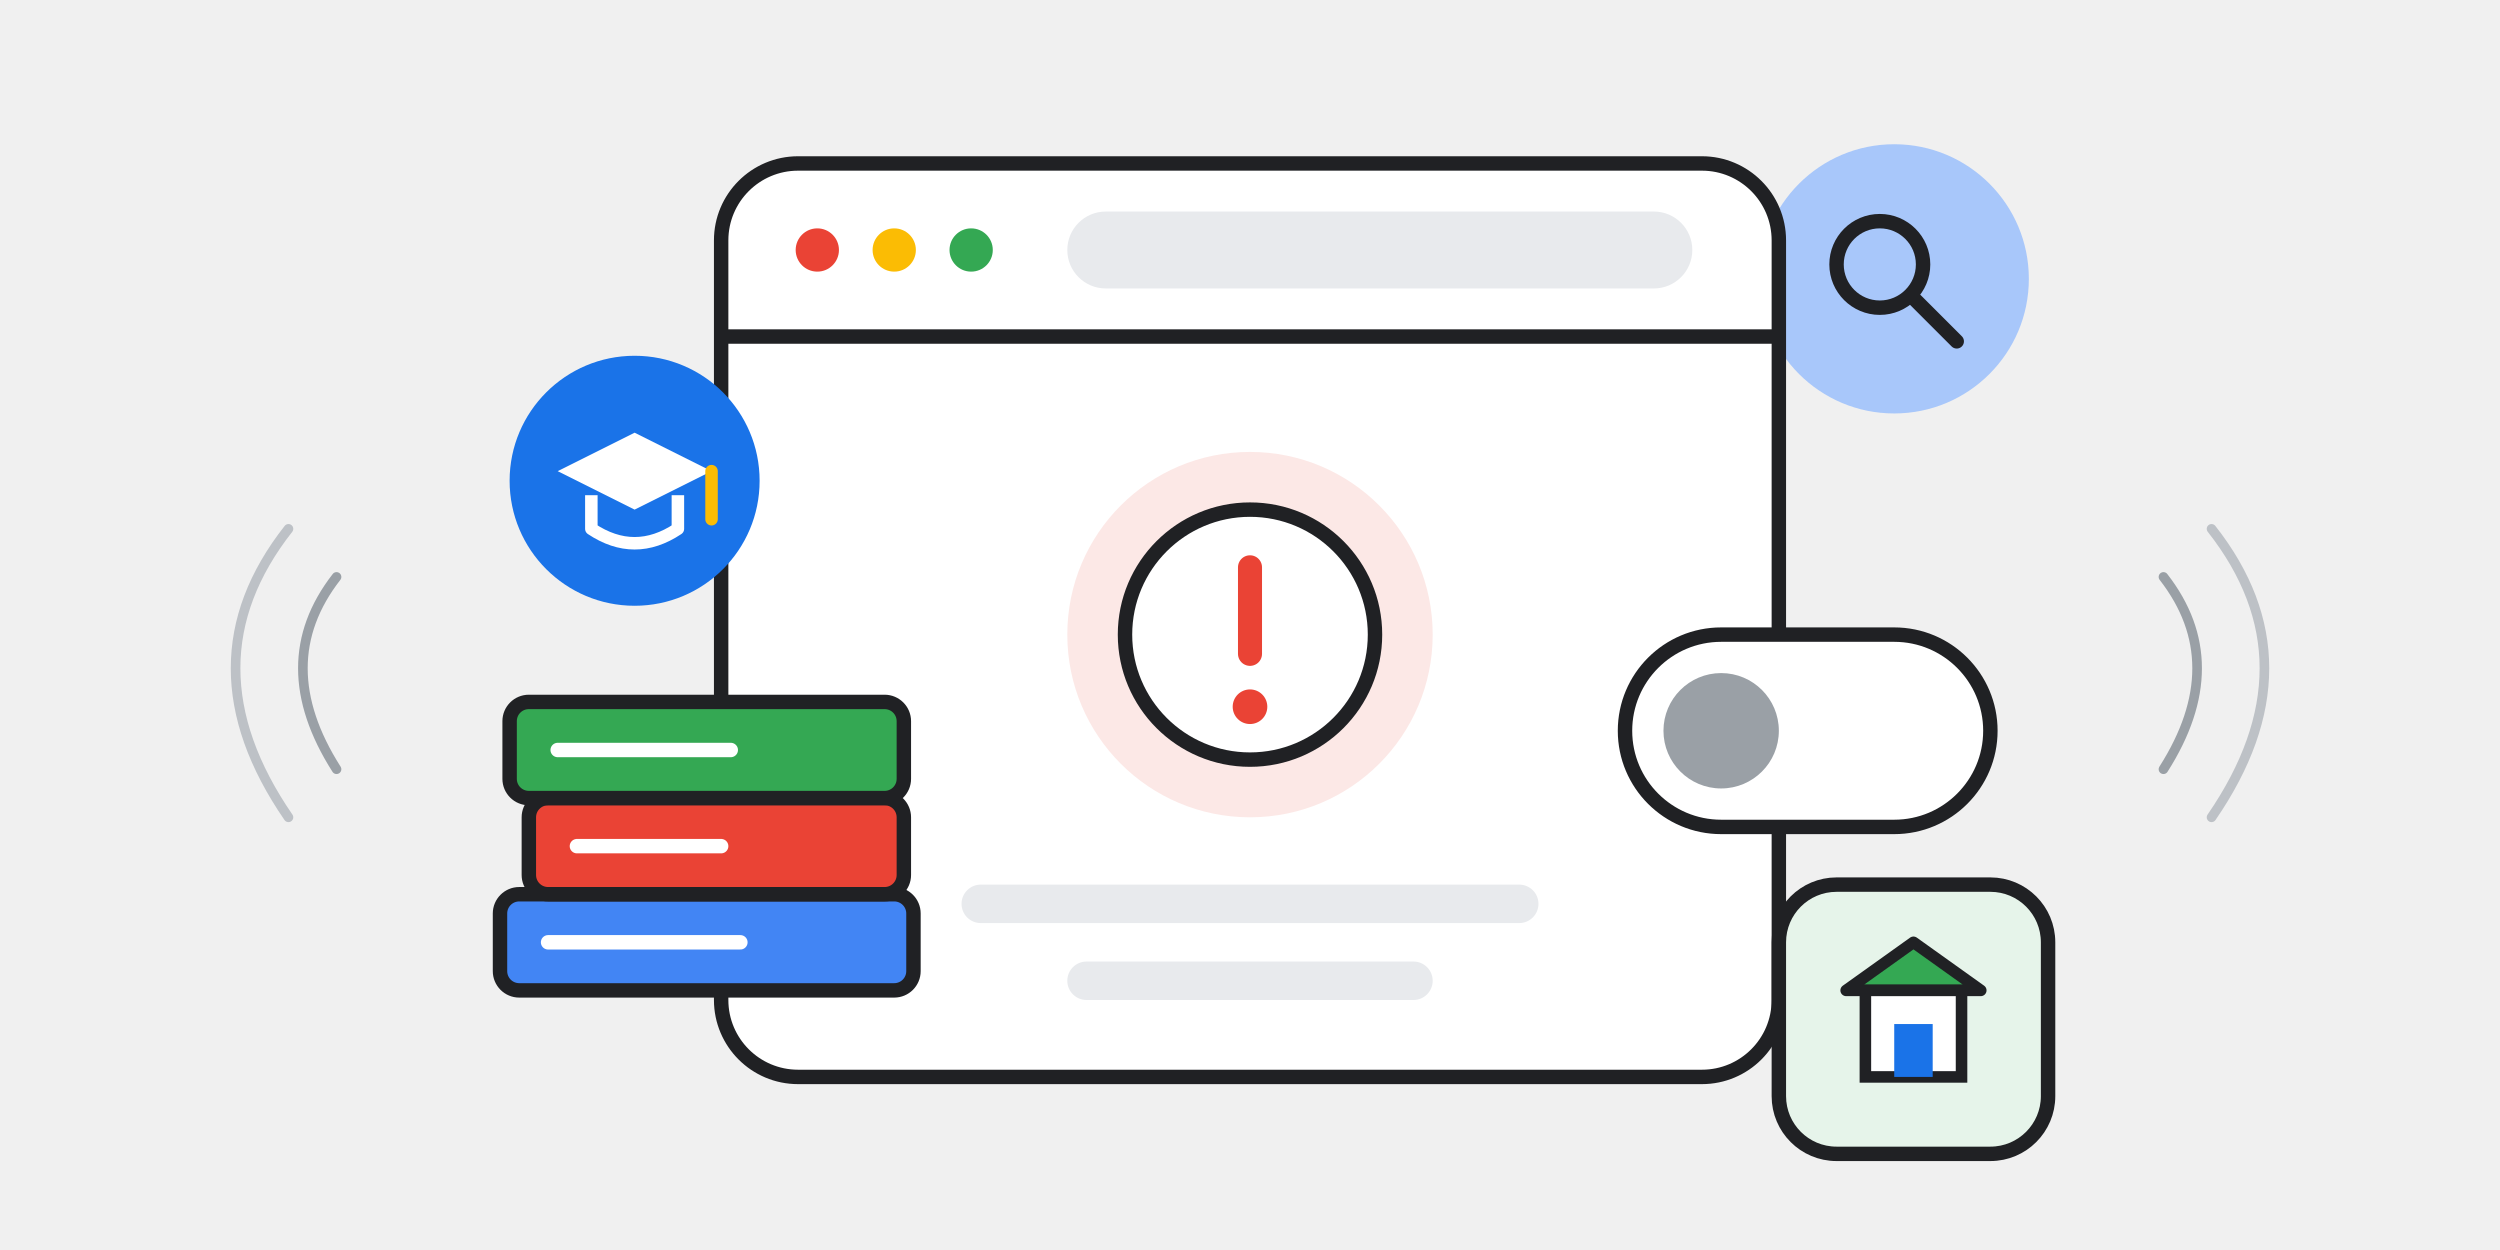
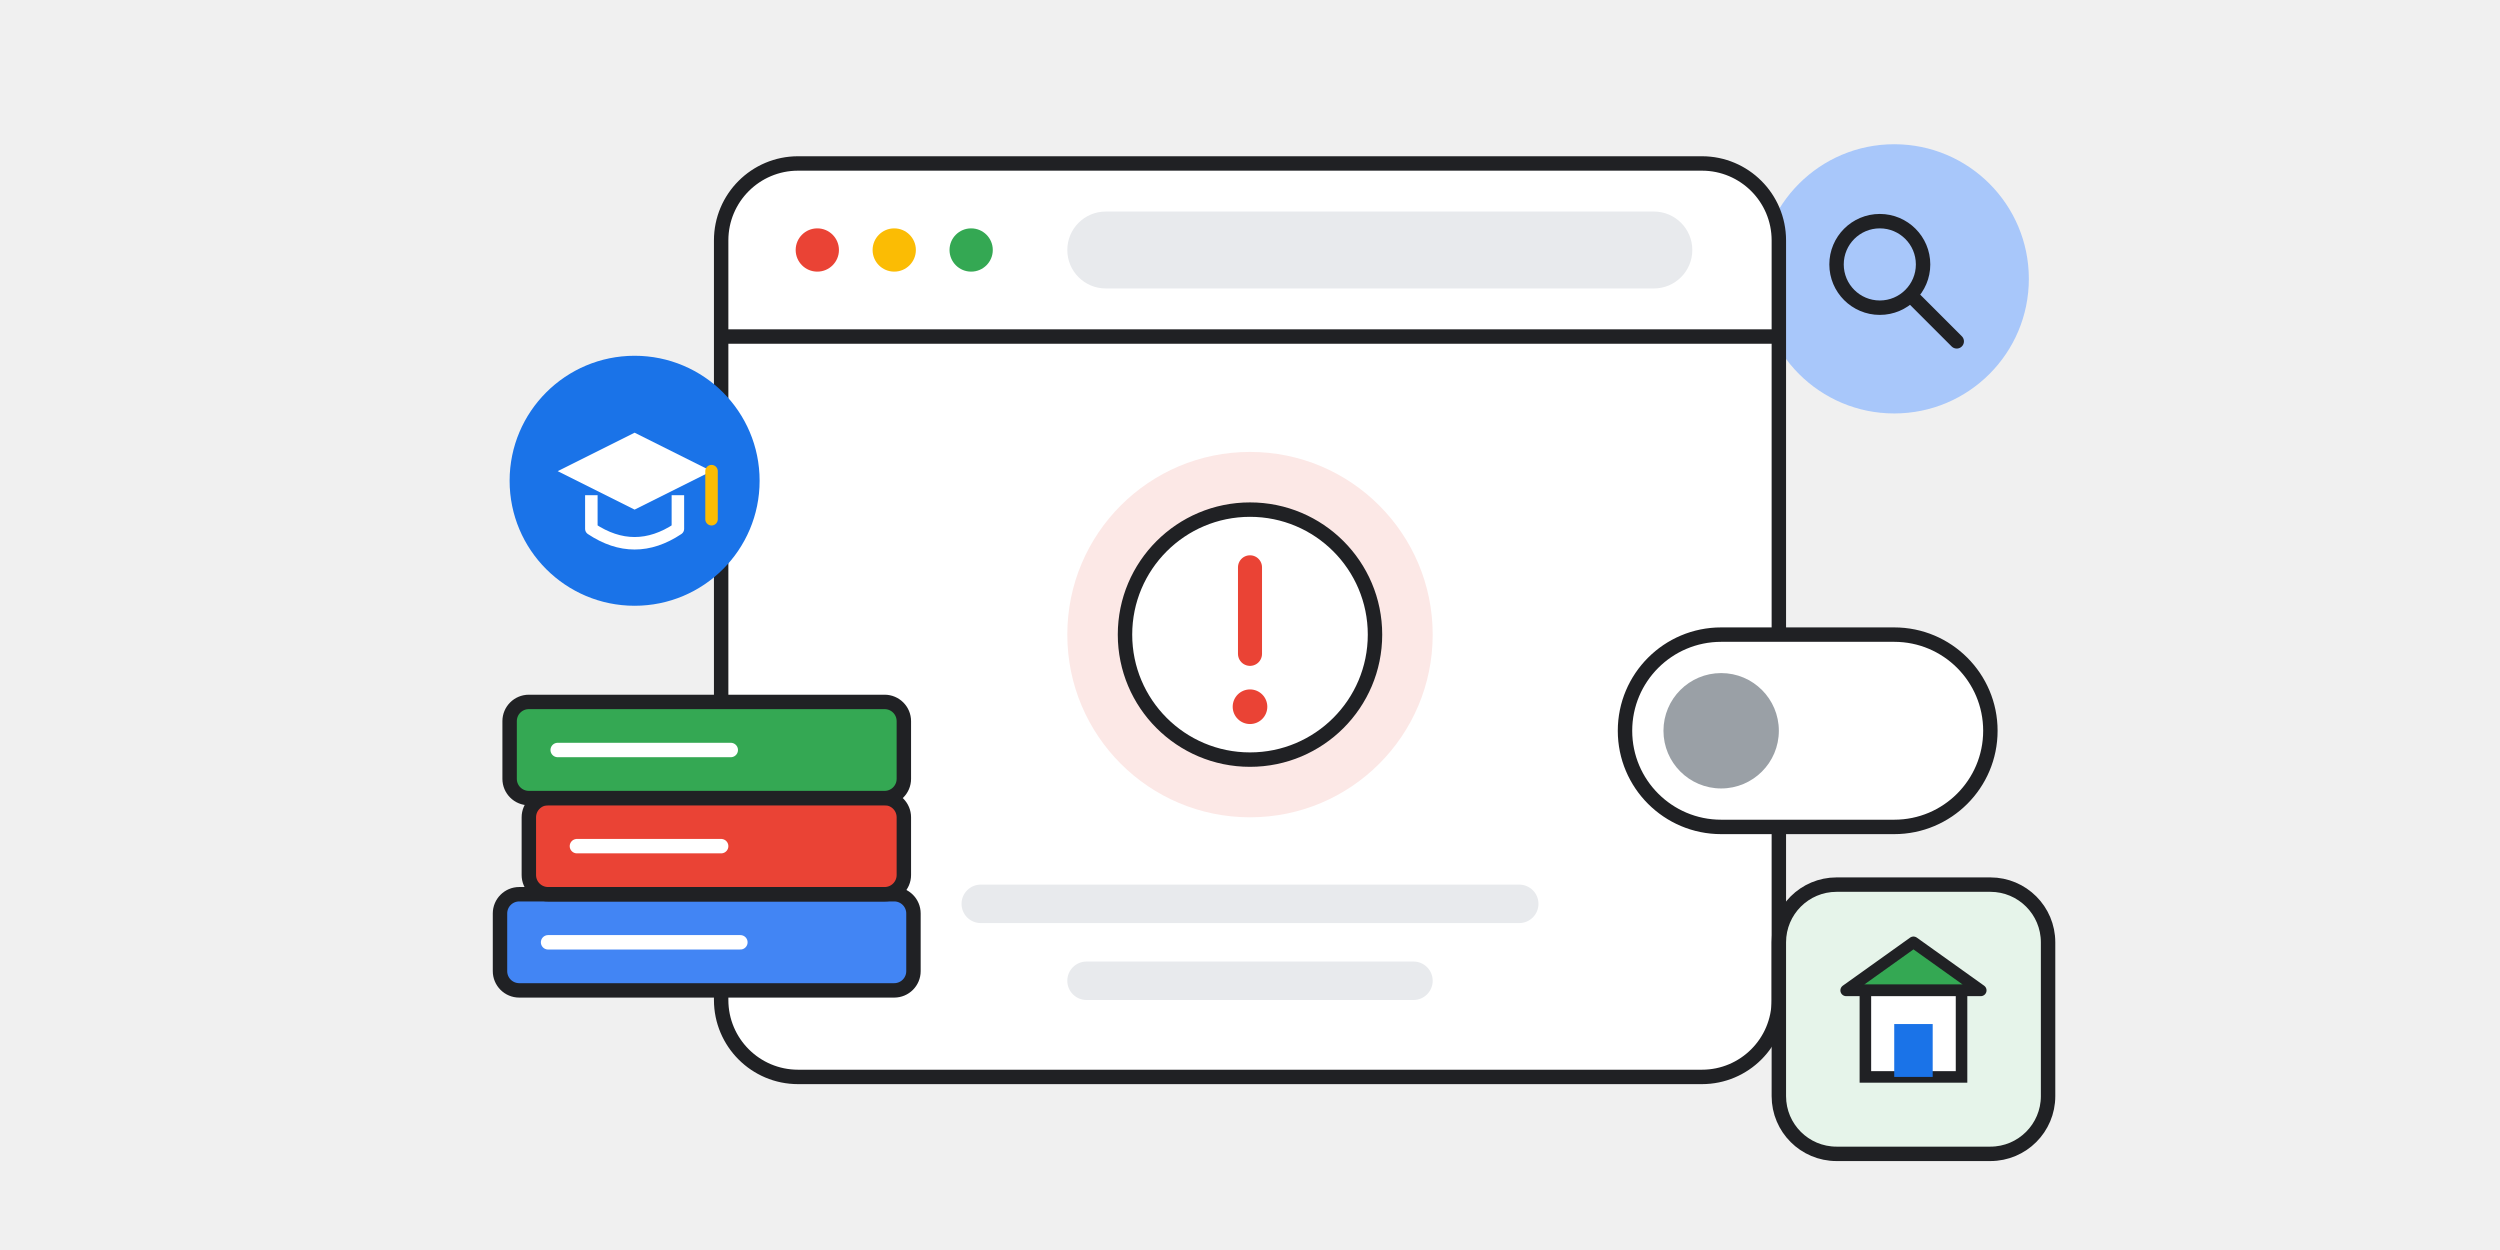
<svg xmlns="http://www.w3.org/2000/svg" viewBox="0 0 520 260" width="520" height="260">
-   <path d="M70 120 q-14 18 0 40" fill="none" stroke="#9aa0a6" stroke-width="2" stroke-linecap="round" />
-   <path d="M450 120 q14 18 0 40" fill="none" stroke="#9aa0a6" stroke-width="2" stroke-linecap="round" />
-   <path d="M60 110 q-22 28 0 60" fill="none" stroke="#bdc1c6" stroke-width="2" stroke-linecap="round" />
-   <path d="M460 110 q22 28 0 60" fill="none" stroke="#bdc1c6" stroke-width="2" stroke-linecap="round" />
  <circle cx="394" cy="58" r="28" fill="#a8c7fa" />
  <circle cx="391" cy="55" r="9" fill="none" stroke="#202124" stroke-width="3" />
  <path d="M398 62 l9 9" stroke="#202124" stroke-width="3" stroke-linecap="round" />
  <rect x="150" y="34" width="220" height="190" rx="16" fill="#fff" stroke="#202124" stroke-width="3" />
  <path d="M150 70 H370" stroke="#202124" stroke-width="3" />
  <circle cx="170" cy="52" r="4.5" fill="#ea4335" />
  <circle cx="186" cy="52" r="4.5" fill="#fbbc04" />
  <circle cx="202" cy="52" r="4.5" fill="#34a853" />
  <rect x="222" y="44" width="130" height="16" rx="8" fill="#e8eaed" />
  <circle cx="260" cy="132" r="38" fill="#fce8e6" />
  <circle cx="260" cy="132" r="26" fill="#fff" stroke="#202124" stroke-width="3" />
  <path d="M260 118 v18" stroke="#ea4335" stroke-width="5" stroke-linecap="round" />
  <circle cx="260" cy="147" r="3.6" fill="#ea4335" />
  <rect x="200" y="184" width="120" height="8" rx="4" fill="#e8eaed" />
  <rect x="222" y="200" width="76" height="8" rx="4" fill="#e8eaed" />
  <circle cx="132" cy="100" r="26" fill="#1a73e8" />
  <path d="M116 98 L132 90 L148 98 L132 106Z" fill="#ffffff" />
  <path d="M123 103 v7 q9 6 18 0 v-7" fill="none" stroke="#ffffff" stroke-width="2.6" stroke-linejoin="round" />
  <path d="M148 98 v10" stroke="#fbbc04" stroke-width="2.6" stroke-linecap="round" />
  <rect x="104" y="186" width="86" height="20" rx="4" fill="#4285f4" stroke="#202124" stroke-width="3" />
  <path d="M114 196 h40" stroke="#fff" stroke-width="3" stroke-linecap="round" />
  <rect x="110" y="166" width="78" height="20" rx="4" fill="#ea4335" stroke="#202124" stroke-width="3" />
  <path d="M120 176 h30" stroke="#fff" stroke-width="3" stroke-linecap="round" />
  <rect x="106" y="146" width="82" height="20" rx="4" fill="#34a853" stroke="#202124" stroke-width="3" />
  <path d="M116 156 h36" stroke="#fff" stroke-width="3" stroke-linecap="round" />
  <rect x="338" y="132" width="76" height="40" rx="20" fill="#fff" stroke="#202124" stroke-width="3" />
  <circle cx="358" cy="152" r="12" fill="#9aa0a6" />
  <rect x="370" y="184" width="56" height="56" rx="12" fill="#e6f4ea" stroke="#202124" stroke-width="3" />
  <path d="M384 206 l14 -10 l14 10z" fill="#34a853" stroke="#202124" stroke-width="2.4" stroke-linejoin="round" />
  <rect x="388" y="206" width="20" height="18" fill="#fff" stroke="#202124" stroke-width="2.4" />
  <rect x="394" y="213" width="8" height="11" fill="#1a73e8" />
</svg>
